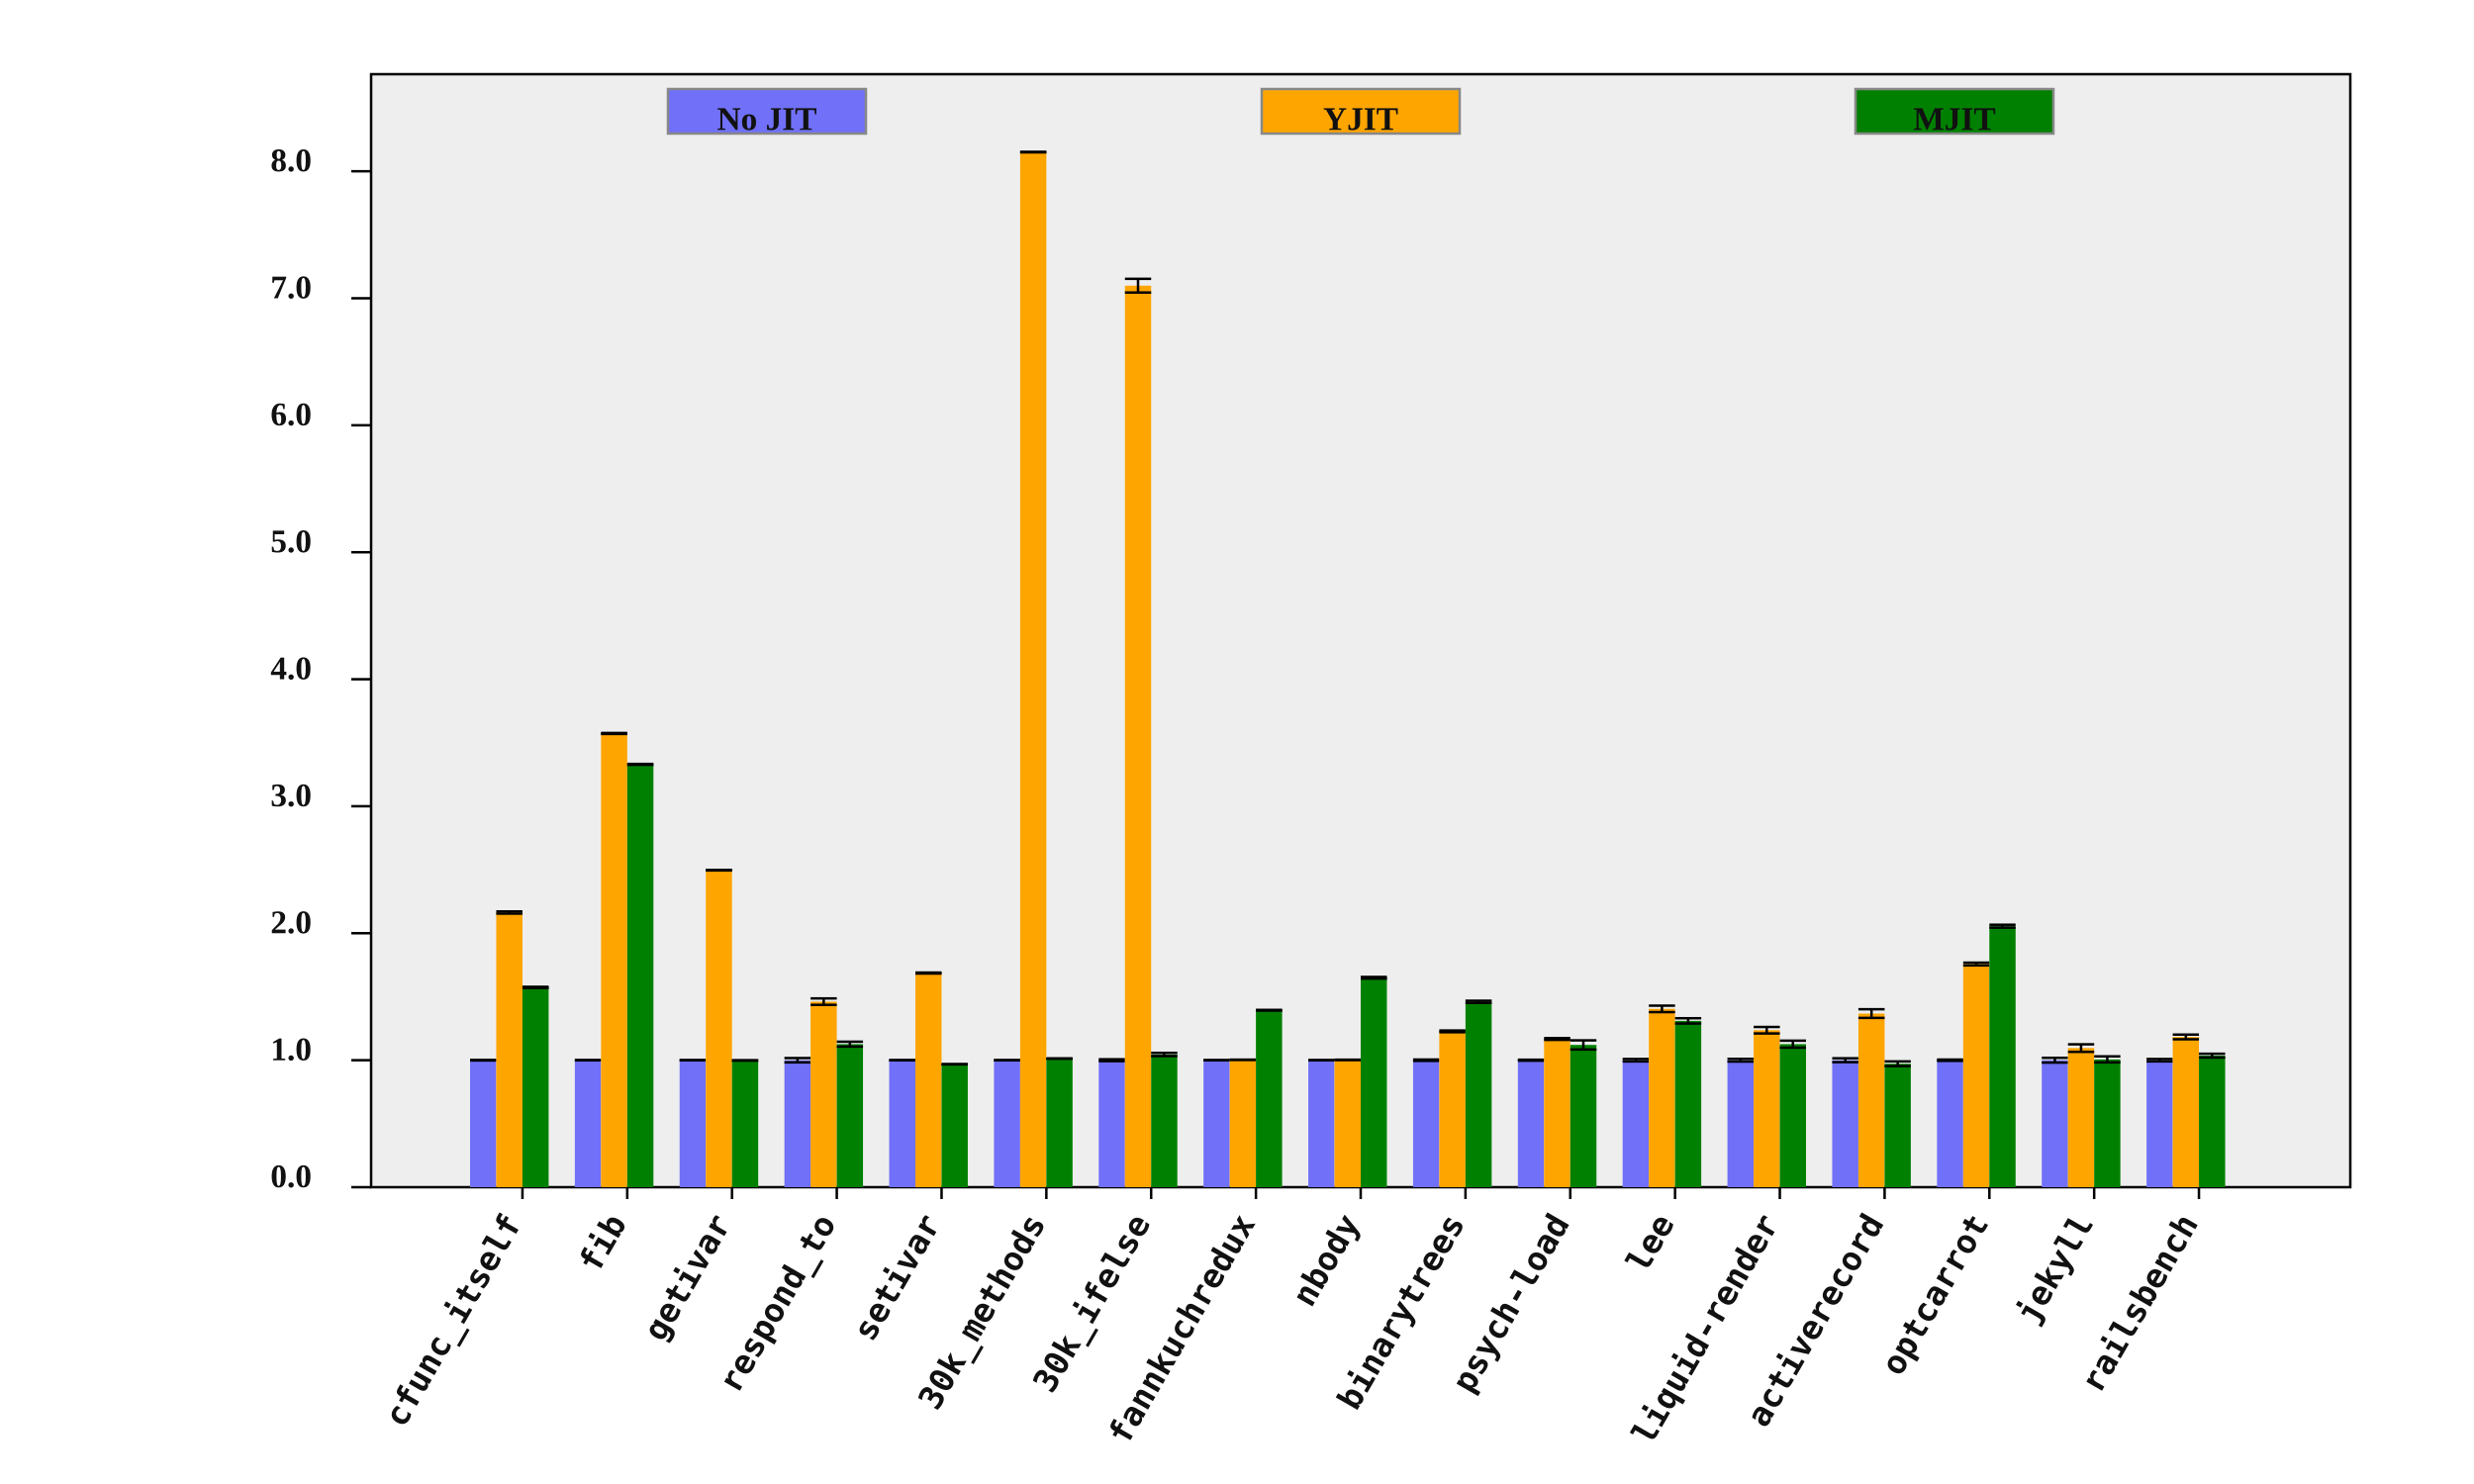
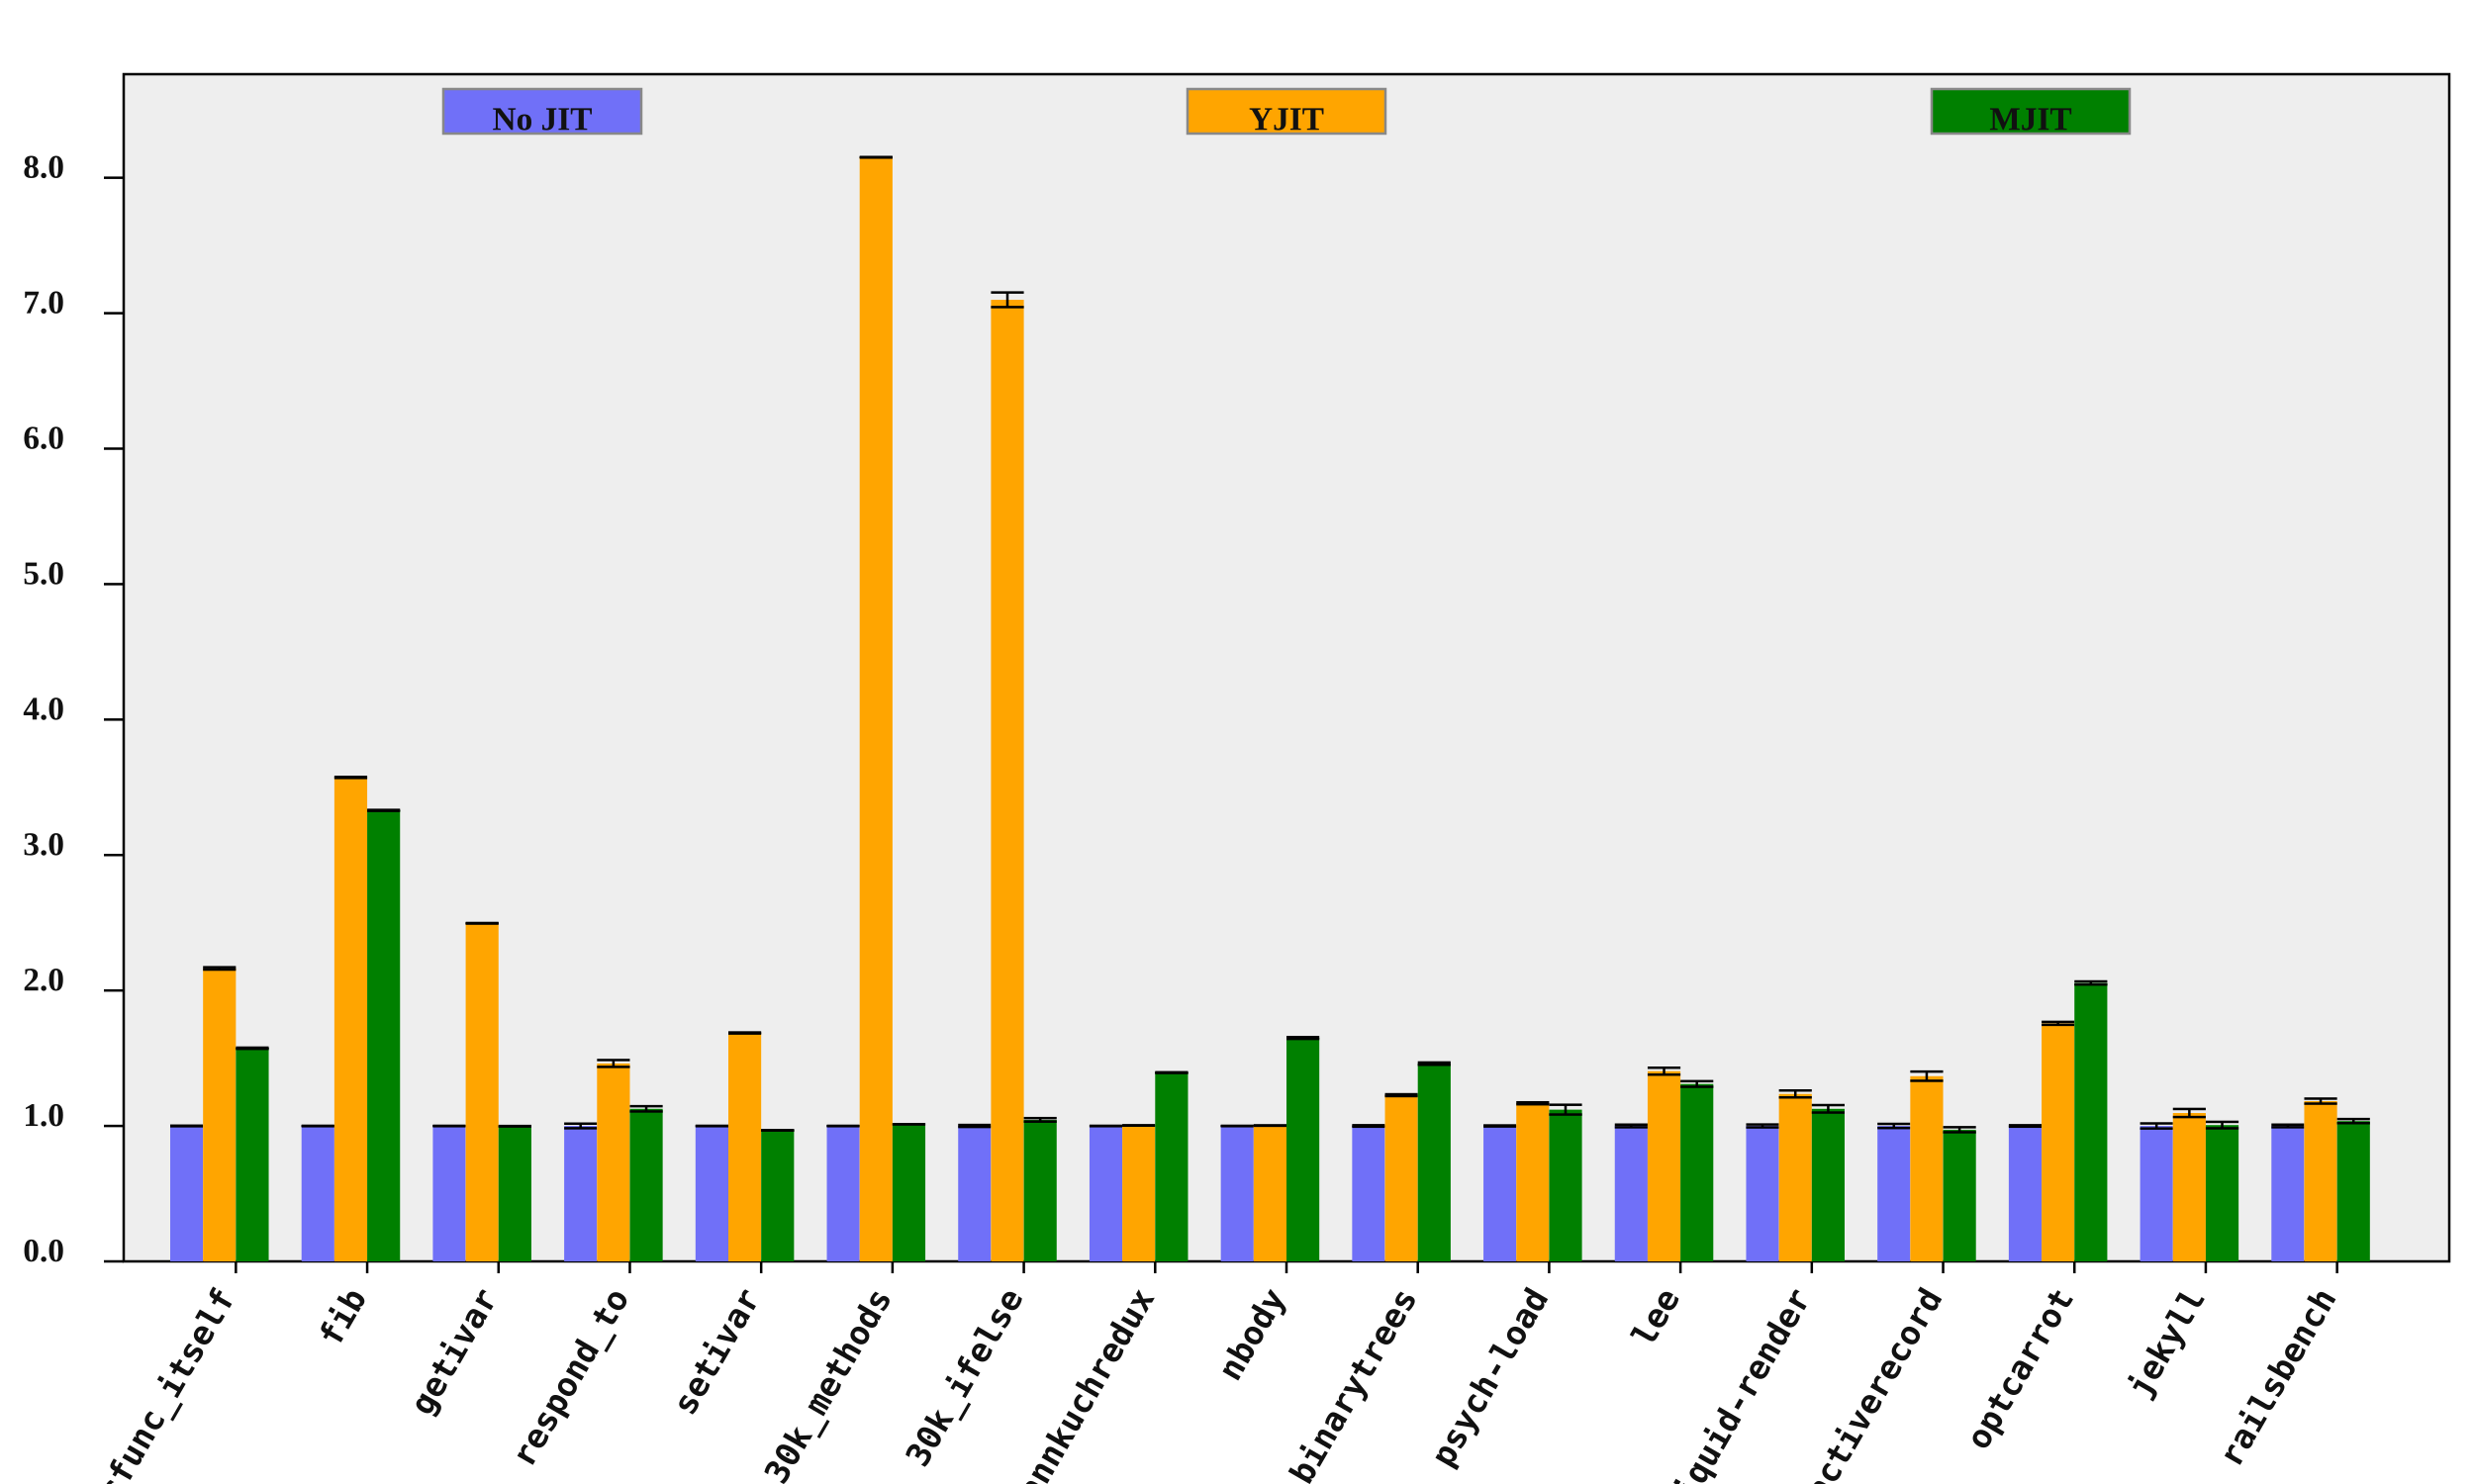
<svg xmlns="http://www.w3.org/2000/svg" viewBox="0 0 1000 600" width="100%" height="100%">
-   <rect x="150.0" y="30.0" width="800" height="450.0" stroke="#000" fill="#EEE" />
-   <line x1="142.0" y1="480.0" x2="150.0" y2="480.0" stroke="#000" />
-   <text x="126.0" y="480.0" text-anchor="end" font-weight="bold" font-size="small" fill="#111">
+   <rect x="50.0" y="30.0" width="940.0" height="480" stroke="#000" fill="#EEE" />
+   <line x1="42.0" y1="510" x2="50.0" y2="510" stroke="#000" />
+   <text x="26" y="510" text-anchor="end" font-weight="bold" font-size="small" fill="#111">
0.0
</text>
-   <line x1="142.0" y1="428.656" x2="150.0" y2="428.656" stroke="#000" />
-   <text x="126.0" y="428.656" text-anchor="end" font-weight="bold" font-size="small" fill="#111">
+   <line x1="42.0" y1="455.233" x2="50.0" y2="455.233" stroke="#000" />
+   <text x="26" y="455.233" text-anchor="end" font-weight="bold" font-size="small" fill="#111">
1.0
</text>
-   <line x1="142.0" y1="377.312" x2="150.0" y2="377.312" stroke="#000" />
-   <text x="126.0" y="377.312" text-anchor="end" font-weight="bold" font-size="small" fill="#111">
+   <line x1="42.0" y1="400.466" x2="50.0" y2="400.466" stroke="#000" />
+   <text x="26" y="400.466" text-anchor="end" font-weight="bold" font-size="small" fill="#111">
2.0
</text>
-   <line x1="142.0" y1="325.968" x2="150.0" y2="325.968" stroke="#000" />
-   <text x="126.0" y="325.968" text-anchor="end" font-weight="bold" font-size="small" fill="#111">
+   <line x1="42.0" y1="345.7" x2="50.0" y2="345.7" stroke="#000" />
+   <text x="26" y="345.7" text-anchor="end" font-weight="bold" font-size="small" fill="#111">
3.0
</text>
-   <line x1="142.0" y1="274.624" x2="150.0" y2="274.624" stroke="#000" />
-   <text x="126.0" y="274.624" text-anchor="end" font-weight="bold" font-size="small" fill="#111">
+   <line x1="42.0" y1="290.933" x2="50.0" y2="290.933" stroke="#000" />
+   <text x="26" y="290.933" text-anchor="end" font-weight="bold" font-size="small" fill="#111">
4.0
</text>
-   <line x1="142.0" y1="223.281" x2="150.0" y2="223.281" stroke="#000" />
-   <text x="126.0" y="223.281" text-anchor="end" font-weight="bold" font-size="small" fill="#111">
+   <line x1="42.0" y1="236.166" x2="50.0" y2="236.166" stroke="#000" />
+   <text x="26" y="236.166" text-anchor="end" font-weight="bold" font-size="small" fill="#111">
5.0
</text>
-   <line x1="142.0" y1="171.937" x2="150.0" y2="171.937" stroke="#000" />
-   <text x="126.0" y="171.937" text-anchor="end" font-weight="bold" font-size="small" fill="#111">
+   <line x1="42.0" y1="181.399" x2="50.0" y2="181.399" stroke="#000" />
+   <text x="26" y="181.399" text-anchor="end" font-weight="bold" font-size="small" fill="#111">
6.0
</text>
-   <line x1="142.0" y1="120.593" x2="150.0" y2="120.593" stroke="#000" />
-   <text x="126.0" y="120.593" text-anchor="end" font-weight="bold" font-size="small" fill="#111">
+   <line x1="42.0" y1="126.632" x2="50.0" y2="126.632" stroke="#000" />
+   <text x="26" y="126.632" text-anchor="end" font-weight="bold" font-size="small" fill="#111">
7.0
</text>
-   <line x1="142.0" y1="69.249" x2="150.0" y2="69.249" stroke="#000" />
-   <text x="126.0" y="69.249" text-anchor="end" font-weight="bold" font-size="small" fill="#111">
+   <line x1="42.0" y1="71.865" x2="50.0" y2="71.865" stroke="#000" />
+   <text x="26" y="71.865" text-anchor="end" font-weight="bold" font-size="small" fill="#111">
8.0
</text>
-   <rect x="270.0" y="36" width="80.0" height="18.0" fill="#7070f8" stroke="#888" />
-   <text x="310.0" y="52.5" font-size="small" text-anchor="middle" font-weight="bold" fill="#111">
+   <rect x="179.2" y="36" width="80.0" height="18.0" fill="#7070f8" stroke="#888" />
+   <text x="219.2" y="52.5" font-size="small" text-anchor="middle" font-weight="bold" fill="#111">
No JIT
</text>
-   <rect x="510.0" y="36" width="80.0" height="18.0" fill="orange" stroke="#888" />
-   <text x="550.0" y="52.5" font-size="small" text-anchor="middle" font-weight="bold" fill="#111">
+   <rect x="480" y="36" width="80.0" height="18.0" fill="orange" stroke="#888" />
+   <text x="520" y="52.5" font-size="small" text-anchor="middle" font-weight="bold" fill="#111">
YJIT
</text>
-   <rect x="750.0" y="36" width="80.0" height="18.0" fill="green" stroke="#888" />
-   <text x="790.0" y="52.5" font-size="small" text-anchor="middle" font-weight="bold" fill="#111">
+   <rect x="780.8" y="36" width="80.0" height="18.0" fill="green" stroke="#888" />
+   <text x="820.8" y="52.5" font-size="small" text-anchor="middle" font-weight="bold" fill="#111">
MJIT
</text>
-   <rect x="190.0" y="428.656" width="10.588" height="51.344" fill="#7070f8" />
-   <line x1="190.0" y1="428.549" x2="200.588" y2="428.549" stroke="#000" />
-   <line x1="190.0" y1="428.764" x2="200.588" y2="428.764" stroke="#000" />
-   <line x1="195.294" y1="428.549" x2="195.294" y2="428.764" stroke="#000" />
-   <rect x="200.588" y="368.945" width="10.588" height="111.055" fill="orange" />
-   <line x1="200.588" y1="368.503" x2="211.176" y2="368.503" stroke="#000" />
-   <line x1="200.588" y1="369.386" x2="211.176" y2="369.386" stroke="#000" />
-   <line x1="205.882" y1="368.503" x2="205.882" y2="369.386" stroke="#000" />
-   <rect x="211.176" y="399.206" width="10.588" height="80.794" fill="green" />
-   <line x1="211.176" y1="398.977" x2="221.765" y2="398.977" stroke="#000" />
-   <line x1="211.176" y1="399.435" x2="221.765" y2="399.435" stroke="#000" />
-   <line x1="216.471" y1="398.977" x2="216.471" y2="399.435" stroke="#000" />
-   <line x1="211.176" y1="480.0" x2="211.176" y2="484.8" stroke="#000" />
-   <text x="211.176" y="494.4" fill="#111" font-size="small" font-family="monospace" font-weight="bold" text-anchor="end" transform="rotate(-60, 211.1765, 494.4)">
+   <rect x="68.8" y="455.233" width="13.271" height="54.767" fill="#7070f8" />
+   <line x1="68.8" y1="455.118" x2="82.071" y2="455.118" stroke="#000" />
+   <line x1="68.8" y1="455.348" x2="82.071" y2="455.348" stroke="#000" />
+   <line x1="75.435" y1="455.118" x2="75.435" y2="455.348" stroke="#000" />
+   <rect x="82.071" y="391.541" width="13.271" height="118.459" fill="orange" />
+   <line x1="82.071" y1="391.07" x2="95.341" y2="391.07" stroke="#000" />
+   <line x1="82.071" y1="392.012" x2="95.341" y2="392.012" stroke="#000" />
+   <line x1="88.706" y1="391.07" x2="88.706" y2="392.012" stroke="#000" />
+   <rect x="95.341" y="423.82" width="13.271" height="86.18" fill="green" />
+   <line x1="95.341" y1="423.576" x2="108.612" y2="423.576" stroke="#000" />
+   <line x1="95.341" y1="424.064" x2="108.612" y2="424.064" stroke="#000" />
+   <line x1="101.976" y1="423.576" x2="101.976" y2="424.064" stroke="#000" />
+   <line x1="95.341" y1="510.0" x2="95.341" y2="514.8" stroke="#000" />
+   <text x="95.341" y="524.4" fill="#111" font-size="small" font-family="monospace" font-weight="bold" text-anchor="end" transform="rotate(-60, 95.34118, 524.4)">
cfunc_itself
</text>
-   <rect x="232.353" y="428.656" width="10.588" height="51.344" fill="#7070f8" />
-   <line x1="232.353" y1="428.603" x2="242.941" y2="428.603" stroke="#000" />
-   <line x1="232.353" y1="428.709" x2="242.941" y2="428.709" stroke="#000" />
-   <line x1="237.647" y1="428.603" x2="237.647" y2="428.709" stroke="#000" />
-   <rect x="242.941" y="296.556" width="10.588" height="183.444" fill="orange" />
-   <line x1="242.941" y1="296.353" x2="253.529" y2="296.353" stroke="#000" />
-   <line x1="242.941" y1="296.758" x2="253.529" y2="296.758" stroke="#000" />
-   <line x1="248.235" y1="296.353" x2="248.235" y2="296.758" stroke="#000" />
-   <rect x="253.529" y="309.048" width="10.588" height="170.952" fill="green" />
-   <line x1="253.529" y1="308.863" x2="264.118" y2="308.863" stroke="#000" />
-   <line x1="253.529" y1="309.233" x2="264.118" y2="309.233" stroke="#000" />
-   <line x1="258.824" y1="308.863" x2="258.824" y2="309.233" stroke="#000" />
-   <line x1="253.529" y1="480.0" x2="253.529" y2="484.8" stroke="#000" />
-   <text x="253.529" y="494.4" fill="#111" font-size="small" font-family="monospace" font-weight="bold" text-anchor="end" transform="rotate(-60, 253.5294, 494.4)">
+   <rect x="121.882" y="455.233" width="13.271" height="54.767" fill="#7070f8" />
+   <line x1="121.882" y1="455.177" x2="135.153" y2="455.177" stroke="#000" />
+   <line x1="121.882" y1="455.289" x2="135.153" y2="455.289" stroke="#000" />
+   <line x1="128.518" y1="455.177" x2="128.518" y2="455.289" stroke="#000" />
+   <rect x="135.153" y="314.326" width="13.271" height="195.674" fill="orange" />
+   <line x1="135.153" y1="314.11" x2="148.424" y2="314.11" stroke="#000" />
+   <line x1="135.153" y1="314.542" x2="148.424" y2="314.542" stroke="#000" />
+   <line x1="141.788" y1="314.11" x2="141.788" y2="314.542" stroke="#000" />
+   <rect x="148.424" y="327.651" width="13.271" height="182.349" fill="green" />
+   <line x1="148.424" y1="327.454" x2="161.694" y2="327.454" stroke="#000" />
+   <line x1="148.424" y1="327.848" x2="161.694" y2="327.848" stroke="#000" />
+   <line x1="155.059" y1="327.454" x2="155.059" y2="327.848" stroke="#000" />
+   <line x1="148.424" y1="510.0" x2="148.424" y2="514.8" stroke="#000" />
+   <text x="148.424" y="524.4" fill="#111" font-size="small" font-family="monospace" font-weight="bold" text-anchor="end" transform="rotate(-60, 148.4235, 524.4)">
fib
</text>
-   <rect x="274.706" y="428.656" width="10.588" height="51.344" fill="#7070f8" />
-   <line x1="274.706" y1="428.625" x2="285.294" y2="428.625" stroke="#000" />
-   <line x1="274.706" y1="428.687" x2="285.294" y2="428.687" stroke="#000" />
-   <line x1="280.0" y1="428.625" x2="280.0" y2="428.687" stroke="#000" />
-   <rect x="285.294" y="351.836" width="10.588" height="128.164" fill="orange" />
-   <line x1="285.294" y1="351.74" x2="295.882" y2="351.74" stroke="#000" />
-   <line x1="285.294" y1="351.932" x2="295.882" y2="351.932" stroke="#000" />
-   <line x1="290.588" y1="351.74" x2="290.588" y2="351.932" stroke="#000" />
-   <rect x="295.882" y="428.75" width="10.588" height="51.25" fill="green" />
-   <line x1="295.882" y1="428.674" x2="306.471" y2="428.674" stroke="#000" />
-   <line x1="295.882" y1="428.826" x2="306.471" y2="428.826" stroke="#000" />
-   <line x1="301.176" y1="428.674" x2="301.176" y2="428.826" stroke="#000" />
-   <line x1="295.882" y1="480.0" x2="295.882" y2="484.8" stroke="#000" />
-   <text x="295.882" y="494.4" fill="#111" font-size="small" font-family="monospace" font-weight="bold" text-anchor="end" transform="rotate(-60, 295.8824, 494.4)">
+   <rect x="174.965" y="455.233" width="13.271" height="54.767" fill="#7070f8" />
+   <line x1="174.965" y1="455.2" x2="188.235" y2="455.2" stroke="#000" />
+   <line x1="174.965" y1="455.267" x2="188.235" y2="455.267" stroke="#000" />
+   <line x1="181.6" y1="455.2" x2="181.6" y2="455.267" stroke="#000" />
+   <rect x="188.235" y="373.292" width="13.271" height="136.708" fill="orange" />
+   <line x1="188.235" y1="373.189" x2="201.506" y2="373.189" stroke="#000" />
+   <line x1="188.235" y1="373.394" x2="201.506" y2="373.394" stroke="#000" />
+   <line x1="194.871" y1="373.189" x2="194.871" y2="373.394" stroke="#000" />
+   <rect x="201.506" y="455.333" width="13.271" height="54.667" fill="green" />
+   <line x1="201.506" y1="455.253" x2="214.776" y2="455.253" stroke="#000" />
+   <line x1="201.506" y1="455.414" x2="214.776" y2="455.414" stroke="#000" />
+   <line x1="208.141" y1="455.253" x2="208.141" y2="455.414" stroke="#000" />
+   <line x1="201.506" y1="510.0" x2="201.506" y2="514.8" stroke="#000" />
+   <text x="201.506" y="524.4" fill="#111" font-size="small" font-family="monospace" font-weight="bold" text-anchor="end" transform="rotate(-60, 201.5059, 524.4)">
getivar
</text>
-   <rect x="317.059" y="428.656" width="10.588" height="51.344" fill="#7070f8" />
-   <line x1="317.059" y1="427.784" x2="327.647" y2="427.784" stroke="#000" />
-   <line x1="317.059" y1="429.528" x2="327.647" y2="429.528" stroke="#000" />
-   <line x1="322.353" y1="427.784" x2="322.353" y2="429.528" stroke="#000" />
-   <rect x="327.647" y="404.977" width="10.588" height="75.023" fill="orange" />
-   <line x1="327.647" y1="403.671" x2="338.235" y2="403.671" stroke="#000" />
-   <line x1="327.647" y1="406.283" x2="338.235" y2="406.283" stroke="#000" />
-   <line x1="332.941" y1="403.671" x2="332.941" y2="406.283" stroke="#000" />
-   <rect x="338.235" y="422.167" width="10.588" height="57.833" fill="green" />
-   <line x1="338.235" y1="421.175" x2="348.824" y2="421.175" stroke="#000" />
-   <line x1="338.235" y1="423.159" x2="348.824" y2="423.159" stroke="#000" />
-   <line x1="343.529" y1="421.175" x2="343.529" y2="423.159" stroke="#000" />
-   <line x1="338.235" y1="480.0" x2="338.235" y2="484.8" stroke="#000" />
-   <text x="338.235" y="494.4" fill="#111" font-size="small" font-family="monospace" font-weight="bold" text-anchor="end" transform="rotate(-60, 338.2353, 494.4)">
+   <rect x="228.047" y="455.233" width="13.271" height="54.767" fill="#7070f8" />
+   <line x1="228.047" y1="454.303" x2="241.318" y2="454.303" stroke="#000" />
+   <line x1="228.047" y1="456.164" x2="241.318" y2="456.164" stroke="#000" />
+   <line x1="234.682" y1="454.303" x2="234.682" y2="456.164" stroke="#000" />
+   <rect x="241.318" y="429.976" width="13.271" height="80.024" fill="orange" />
+   <line x1="241.318" y1="428.583" x2="254.588" y2="428.583" stroke="#000" />
+   <line x1="241.318" y1="431.369" x2="254.588" y2="431.369" stroke="#000" />
+   <line x1="247.953" y1="428.583" x2="247.953" y2="431.369" stroke="#000" />
+   <rect x="254.588" y="448.311" width="13.271" height="61.689" fill="green" />
+   <line x1="254.588" y1="447.253" x2="267.859" y2="447.253" stroke="#000" />
+   <line x1="254.588" y1="449.37" x2="267.859" y2="449.37" stroke="#000" />
+   <line x1="261.224" y1="447.253" x2="261.224" y2="449.37" stroke="#000" />
+   <line x1="254.588" y1="510.0" x2="254.588" y2="514.8" stroke="#000" />
+   <text x="254.588" y="524.4" fill="#111" font-size="small" font-family="monospace" font-weight="bold" text-anchor="end" transform="rotate(-60, 254.5882, 524.4)">
respond_to
</text>
-   <rect x="359.412" y="428.656" width="10.588" height="51.344" fill="#7070f8" />
-   <line x1="359.412" y1="428.623" x2="370" y2="428.623" stroke="#000" />
-   <line x1="359.412" y1="428.689" x2="370" y2="428.689" stroke="#000" />
-   <line x1="364.706" y1="428.623" x2="364.706" y2="428.689" stroke="#000" />
-   <rect x="370" y="393.414" width="10.588" height="86.586" fill="orange" />
-   <line x1="370" y1="393.211" x2="380.588" y2="393.211" stroke="#000" />
-   <line x1="370" y1="393.616" x2="380.588" y2="393.616" stroke="#000" />
-   <line x1="375.294" y1="393.211" x2="375.294" y2="393.616" stroke="#000" />
-   <rect x="380.588" y="430.295" width="10.588" height="49.705" fill="green" />
-   <line x1="380.588" y1="430.239" x2="391.176" y2="430.239" stroke="#000" />
-   <line x1="380.588" y1="430.35" x2="391.176" y2="430.35" stroke="#000" />
-   <line x1="385.882" y1="430.239" x2="385.882" y2="430.35" stroke="#000" />
-   <line x1="380.588" y1="480.0" x2="380.588" y2="484.8" stroke="#000" />
-   <text x="380.588" y="494.4" fill="#111" font-size="small" font-family="monospace" font-weight="bold" text-anchor="end" transform="rotate(-60, 380.5882, 494.4)">
+   <rect x="281.129" y="455.233" width="13.271" height="54.767" fill="#7070f8" />
+   <line x1="281.129" y1="455.198" x2="294.4" y2="455.198" stroke="#000" />
+   <line x1="281.129" y1="455.268" x2="294.4" y2="455.268" stroke="#000" />
+   <line x1="287.765" y1="455.198" x2="287.765" y2="455.268" stroke="#000" />
+   <rect x="294.4" y="417.641" width="13.271" height="92.359" fill="orange" />
+   <line x1="294.4" y1="417.426" x2="307.671" y2="417.426" stroke="#000" />
+   <line x1="294.4" y1="417.857" x2="307.671" y2="417.857" stroke="#000" />
+   <line x1="301.035" y1="417.426" x2="301.035" y2="417.857" stroke="#000" />
+   <rect x="307.671" y="456.981" width="13.271" height="53.019" fill="green" />
+   <line x1="307.671" y1="456.922" x2="320.941" y2="456.922" stroke="#000" />
+   <line x1="307.671" y1="457.04" x2="320.941" y2="457.04" stroke="#000" />
+   <line x1="314.306" y1="456.922" x2="314.306" y2="457.04" stroke="#000" />
+   <line x1="307.671" y1="510.0" x2="307.671" y2="514.8" stroke="#000" />
+   <text x="307.671" y="524.4" fill="#111" font-size="small" font-family="monospace" font-weight="bold" text-anchor="end" transform="rotate(-60, 307.6706, 524.4)">
setivar
</text>
-   <rect x="401.765" y="428.656" width="10.588" height="51.344" fill="#7070f8" />
-   <line x1="401.765" y1="428.65" x2="412.353" y2="428.65" stroke="#000" />
-   <line x1="401.765" y1="428.662" x2="412.353" y2="428.662" stroke="#000" />
-   <line x1="407.059" y1="428.65" x2="407.059" y2="428.662" stroke="#000" />
-   <rect x="412.353" y="61.5" width="10.588" height="418.5" fill="orange" />
-   <line x1="412.353" y1="61.397" x2="422.941" y2="61.397" stroke="#000" />
-   <line x1="412.353" y1="61.603" x2="422.941" y2="61.603" stroke="#000" />
-   <line x1="417.647" y1="61.397" x2="417.647" y2="61.603" stroke="#000" />
-   <rect x="422.941" y="427.987" width="10.588" height="52.013" fill="green" />
-   <line x1="422.941" y1="427.971" x2="433.529" y2="427.971" stroke="#000" />
-   <line x1="422.941" y1="428.003" x2="433.529" y2="428.003" stroke="#000" />
-   <line x1="428.235" y1="427.971" x2="428.235" y2="428.003" stroke="#000" />
-   <line x1="422.941" y1="480.0" x2="422.941" y2="484.8" stroke="#000" />
-   <text x="422.941" y="494.4" fill="#111" font-size="small" font-family="monospace" font-weight="bold" text-anchor="end" transform="rotate(-60, 422.9412, 494.4)">
+   <rect x="334.212" y="455.233" width="13.271" height="54.767" fill="#7070f8" />
+   <line x1="334.212" y1="455.227" x2="347.482" y2="455.227" stroke="#000" />
+   <line x1="334.212" y1="455.24" x2="347.482" y2="455.24" stroke="#000" />
+   <line x1="340.847" y1="455.227" x2="340.847" y2="455.24" stroke="#000" />
+   <rect x="347.482" y="63.6" width="13.271" height="446.4" fill="orange" />
+   <line x1="347.482" y1="63.49" x2="360.753" y2="63.49" stroke="#000" />
+   <line x1="347.482" y1="63.71" x2="360.753" y2="63.71" stroke="#000" />
+   <line x1="354.118" y1="63.49" x2="354.118" y2="63.71" stroke="#000" />
+   <rect x="360.753" y="454.52" width="13.271" height="55.48" fill="green" />
+   <line x1="360.753" y1="454.503" x2="374.024" y2="454.503" stroke="#000" />
+   <line x1="360.753" y1="454.536" x2="374.024" y2="454.536" stroke="#000" />
+   <line x1="367.388" y1="454.503" x2="367.388" y2="454.536" stroke="#000" />
+   <line x1="360.753" y1="510.0" x2="360.753" y2="514.8" stroke="#000" />
+   <text x="360.753" y="524.4" fill="#111" font-size="small" font-family="monospace" font-weight="bold" text-anchor="end" transform="rotate(-60, 360.7529, 524.4)">
30k_methods
</text>
-   <rect x="444.118" y="428.656" width="10.588" height="51.344" fill="#7070f8" />
-   <line x1="444.118" y1="428.276" x2="454.706" y2="428.276" stroke="#000" />
-   <line x1="444.118" y1="429.036" x2="454.706" y2="429.036" stroke="#000" />
-   <line x1="449.412" y1="428.276" x2="449.412" y2="429.036" stroke="#000" />
-   <rect x="454.706" y="115.505" width="10.588" height="364.495" fill="orange" />
-   <line x1="454.706" y1="112.733" x2="465.294" y2="112.733" stroke="#000" />
-   <line x1="454.706" y1="118.277" x2="465.294" y2="118.277" stroke="#000" />
-   <line x1="460" y1="112.733" x2="460" y2="118.277" stroke="#000" />
-   <rect x="465.294" y="426.35" width="10.588" height="53.65" fill="green" />
-   <line x1="465.294" y1="425.69" x2="475.882" y2="425.69" stroke="#000" />
-   <line x1="465.294" y1="427.01" x2="475.882" y2="427.01" stroke="#000" />
-   <line x1="470.588" y1="425.69" x2="470.588" y2="427.01" stroke="#000" />
-   <line x1="465.294" y1="480.0" x2="465.294" y2="484.8" stroke="#000" />
-   <text x="465.294" y="494.4" fill="#111" font-size="small" font-family="monospace" font-weight="bold" text-anchor="end" transform="rotate(-60, 465.2941, 494.4)">
+   <rect x="387.294" y="455.233" width="13.271" height="54.767" fill="#7070f8" />
+   <line x1="387.294" y1="454.828" x2="400.565" y2="454.828" stroke="#000" />
+   <line x1="387.294" y1="455.638" x2="400.565" y2="455.638" stroke="#000" />
+   <line x1="393.929" y1="454.828" x2="393.929" y2="455.638" stroke="#000" />
+   <rect x="400.565" y="121.206" width="13.271" height="388.794" fill="orange" />
+   <line x1="400.565" y1="118.249" x2="413.835" y2="118.249" stroke="#000" />
+   <line x1="400.565" y1="124.162" x2="413.835" y2="124.162" stroke="#000" />
+   <line x1="407.2" y1="118.249" x2="407.2" y2="124.162" stroke="#000" />
+   <rect x="413.835" y="452.773" width="13.271" height="57.227" fill="green" />
+   <line x1="413.835" y1="452.07" x2="427.106" y2="452.07" stroke="#000" />
+   <line x1="413.835" y1="453.477" x2="427.106" y2="453.477" stroke="#000" />
+   <line x1="420.471" y1="452.07" x2="420.471" y2="453.477" stroke="#000" />
+   <line x1="413.835" y1="510.0" x2="413.835" y2="514.8" stroke="#000" />
+   <text x="413.835" y="524.4" fill="#111" font-size="small" font-family="monospace" font-weight="bold" text-anchor="end" transform="rotate(-60, 413.8353, 524.4)">
30k_ifelse
</text>
-   <rect x="486.471" y="428.656" width="10.588" height="51.344" fill="#7070f8" />
-   <line x1="486.471" y1="428.617" x2="497.059" y2="428.617" stroke="#000" />
-   <line x1="486.471" y1="428.696" x2="497.059" y2="428.696" stroke="#000" />
-   <line x1="491.765" y1="428.617" x2="491.765" y2="428.696" stroke="#000" />
-   <rect x="497.059" y="428.471" width="10.588" height="51.529" fill="orange" />
-   <line x1="497.059" y1="428.426" x2="507.647" y2="428.426" stroke="#000" />
-   <line x1="497.059" y1="428.515" x2="507.647" y2="428.515" stroke="#000" />
-   <line x1="502.353" y1="428.426" x2="502.353" y2="428.515" stroke="#000" />
-   <rect x="507.647" y="408.447" width="10.588" height="71.553" fill="green" />
-   <line x1="507.647" y1="408.31" x2="518.235" y2="408.31" stroke="#000" />
-   <line x1="507.647" y1="408.585" x2="518.235" y2="408.585" stroke="#000" />
-   <line x1="512.941" y1="408.31" x2="512.941" y2="408.585" stroke="#000" />
-   <line x1="507.647" y1="480.0" x2="507.647" y2="484.8" stroke="#000" />
-   <text x="507.647" y="494.4" fill="#111" font-size="small" font-family="monospace" font-weight="bold" text-anchor="end" transform="rotate(-60, 507.6471, 494.4)">
+   <rect x="440.376" y="455.233" width="13.271" height="54.767" fill="#7070f8" />
+   <line x1="440.376" y1="455.191" x2="453.647" y2="455.191" stroke="#000" />
+   <line x1="440.376" y1="455.275" x2="453.647" y2="455.275" stroke="#000" />
+   <line x1="447.012" y1="455.191" x2="447.012" y2="455.275" stroke="#000" />
+   <rect x="453.647" y="455.036" width="13.271" height="54.964" fill="orange" />
+   <line x1="453.647" y1="454.988" x2="466.918" y2="454.988" stroke="#000" />
+   <line x1="453.647" y1="455.083" x2="466.918" y2="455.083" stroke="#000" />
+   <line x1="460.282" y1="454.988" x2="460.282" y2="455.083" stroke="#000" />
+   <rect x="466.918" y="433.677" width="13.271" height="76.323" fill="green" />
+   <line x1="466.918" y1="433.531" x2="480.188" y2="433.531" stroke="#000" />
+   <line x1="466.918" y1="433.824" x2="480.188" y2="433.824" stroke="#000" />
+   <line x1="473.553" y1="433.531" x2="473.553" y2="433.824" stroke="#000" />
+   <line x1="466.918" y1="510.0" x2="466.918" y2="514.8" stroke="#000" />
+   <text x="466.918" y="524.4" fill="#111" font-size="small" font-family="monospace" font-weight="bold" text-anchor="end" transform="rotate(-60, 466.9176, 524.4)">
fannkuchredux
</text>
-   <rect x="528.824" y="428.656" width="10.588" height="51.344" fill="#7070f8" />
-   <line x1="528.824" y1="428.647" x2="539.412" y2="428.647" stroke="#000" />
-   <line x1="528.824" y1="428.665" x2="539.412" y2="428.665" stroke="#000" />
-   <line x1="534.118" y1="428.647" x2="534.118" y2="428.665" stroke="#000" />
-   <rect x="539.412" y="428.518" width="10.588" height="51.482" fill="orange" />
-   <line x1="539.412" y1="428.449" x2="550.0" y2="428.449" stroke="#000" />
-   <line x1="539.412" y1="428.588" x2="550.0" y2="428.588" stroke="#000" />
-   <line x1="544.706" y1="428.449" x2="544.706" y2="428.588" stroke="#000" />
-   <rect x="550" y="395.324" width="10.588" height="84.676" fill="green" />
-   <line x1="550" y1="394.988" x2="560.588" y2="394.988" stroke="#000" />
-   <line x1="550" y1="395.659" x2="560.588" y2="395.659" stroke="#000" />
-   <line x1="555.294" y1="394.988" x2="555.294" y2="395.659" stroke="#000" />
-   <line x1="550" y1="480.0" x2="550" y2="484.8" stroke="#000" />
-   <text x="550" y="494.4" fill="#111" font-size="small" font-family="monospace" font-weight="bold" text-anchor="end" transform="rotate(-60, 550, 494.4)">
+   <rect x="493.459" y="455.233" width="13.271" height="54.767" fill="#7070f8" />
+   <line x1="493.459" y1="455.224" x2="506.729" y2="455.224" stroke="#000" />
+   <line x1="493.459" y1="455.242" x2="506.729" y2="455.242" stroke="#000" />
+   <line x1="500.094" y1="455.224" x2="500.094" y2="455.242" stroke="#000" />
+   <rect x="506.729" y="455.086" width="13.271" height="54.914" fill="orange" />
+   <line x1="506.729" y1="455.012" x2="520.0" y2="455.012" stroke="#000" />
+   <line x1="506.729" y1="455.16" x2="520.0" y2="455.16" stroke="#000" />
+   <line x1="513.365" y1="455.012" x2="513.365" y2="455.16" stroke="#000" />
+   <rect x="520" y="419.678" width="13.271" height="90.322" fill="green" />
+   <line x1="520" y1="419.321" x2="533.271" y2="419.321" stroke="#000" />
+   <line x1="520" y1="420.036" x2="533.271" y2="420.036" stroke="#000" />
+   <line x1="526.635" y1="419.321" x2="526.635" y2="420.036" stroke="#000" />
+   <line x1="520" y1="510.0" x2="520" y2="514.8" stroke="#000" />
+   <text x="520" y="524.4" fill="#111" font-size="small" font-family="monospace" font-weight="bold" text-anchor="end" transform="rotate(-60, 520, 524.4)">
nbody
</text>
-   <rect x="571.176" y="428.656" width="10.588" height="51.344" fill="#7070f8" />
-   <line x1="571.176" y1="428.379" x2="581.765" y2="428.379" stroke="#000" />
-   <line x1="571.176" y1="428.933" x2="581.765" y2="428.933" stroke="#000" />
-   <line x1="576.471" y1="428.379" x2="576.471" y2="428.933" stroke="#000" />
-   <rect x="581.765" y="416.999" width="10.588" height="63.001" fill="orange" />
-   <line x1="581.765" y1="416.648" x2="592.353" y2="416.648" stroke="#000" />
-   <line x1="581.765" y1="417.35" x2="592.353" y2="417.35" stroke="#000" />
-   <line x1="587.059" y1="416.648" x2="587.059" y2="417.35" stroke="#000" />
-   <rect x="592.353" y="405.042" width="10.588" height="74.958" fill="green" />
-   <line x1="592.353" y1="404.606" x2="602.941" y2="404.606" stroke="#000" />
-   <line x1="592.353" y1="405.479" x2="602.941" y2="405.479" stroke="#000" />
-   <line x1="597.647" y1="404.606" x2="597.647" y2="405.479" stroke="#000" />
-   <line x1="592.353" y1="480.0" x2="592.353" y2="484.8" stroke="#000" />
-   <text x="592.353" y="494.4" fill="#111" font-size="small" font-family="monospace" font-weight="bold" text-anchor="end" transform="rotate(-60, 592.3529, 494.4)">
+   <rect x="546.541" y="455.233" width="13.271" height="54.767" fill="#7070f8" />
+   <line x1="546.541" y1="454.938" x2="559.812" y2="454.938" stroke="#000" />
+   <line x1="546.541" y1="455.529" x2="559.812" y2="455.529" stroke="#000" />
+   <line x1="553.176" y1="454.938" x2="553.176" y2="455.529" stroke="#000" />
+   <rect x="559.812" y="442.799" width="13.271" height="67.201" fill="orange" />
+   <line x1="559.812" y1="442.424" x2="573.082" y2="442.424" stroke="#000" />
+   <line x1="559.812" y1="443.174" x2="573.082" y2="443.174" stroke="#000" />
+   <line x1="566.447" y1="442.424" x2="566.447" y2="443.174" stroke="#000" />
+   <rect x="573.082" y="430.045" width="13.271" height="79.955" fill="green" />
+   <line x1="573.082" y1="429.58" x2="586.353" y2="429.58" stroke="#000" />
+   <line x1="573.082" y1="430.511" x2="586.353" y2="430.511" stroke="#000" />
+   <line x1="579.718" y1="429.58" x2="579.718" y2="430.511" stroke="#000" />
+   <line x1="573.082" y1="510.0" x2="573.082" y2="514.8" stroke="#000" />
+   <text x="573.082" y="524.4" fill="#111" font-size="small" font-family="monospace" font-weight="bold" text-anchor="end" transform="rotate(-60, 573.0824, 524.4)">
binarytrees
</text>
-   <rect x="613.529" y="428.656" width="10.588" height="51.344" fill="#7070f8" />
-   <line x1="613.529" y1="428.458" x2="624.118" y2="428.458" stroke="#000" />
-   <line x1="613.529" y1="428.854" x2="624.118" y2="428.854" stroke="#000" />
-   <line x1="618.824" y1="428.458" x2="618.824" y2="428.854" stroke="#000" />
-   <rect x="624.118" y="420.077" width="10.588" height="59.923" fill="orange" />
-   <line x1="624.118" y1="419.708" x2="634.706" y2="419.708" stroke="#000" />
-   <line x1="624.118" y1="420.446" x2="634.706" y2="420.446" stroke="#000" />
-   <line x1="629.412" y1="419.708" x2="629.412" y2="420.446" stroke="#000" />
-   <rect x="634.706" y="422.482" width="10.588" height="57.518" fill="green" />
-   <line x1="634.706" y1="420.632" x2="645.294" y2="420.632" stroke="#000" />
-   <line x1="634.706" y1="424.332" x2="645.294" y2="424.332" stroke="#000" />
-   <line x1="640" y1="420.632" x2="640" y2="424.332" stroke="#000" />
-   <line x1="634.706" y1="480.0" x2="634.706" y2="484.8" stroke="#000" />
-   <text x="634.706" y="494.4" fill="#111" font-size="small" font-family="monospace" font-weight="bold" text-anchor="end" transform="rotate(-60, 634.7059, 494.4)">
+   <rect x="599.624" y="455.233" width="13.271" height="54.767" fill="#7070f8" />
+   <line x1="599.624" y1="455.022" x2="612.894" y2="455.022" stroke="#000" />
+   <line x1="599.624" y1="455.444" x2="612.894" y2="455.444" stroke="#000" />
+   <line x1="606.259" y1="455.022" x2="606.259" y2="455.444" stroke="#000" />
+   <rect x="612.894" y="446.083" width="13.271" height="63.917" fill="orange" />
+   <line x1="612.894" y1="445.689" x2="626.165" y2="445.689" stroke="#000" />
+   <line x1="612.894" y1="446.476" x2="626.165" y2="446.476" stroke="#000" />
+   <line x1="619.529" y1="445.689" x2="619.529" y2="446.476" stroke="#000" />
+   <rect x="626.165" y="448.647" width="13.271" height="61.353" fill="green" />
+   <line x1="626.165" y1="446.674" x2="639.435" y2="446.674" stroke="#000" />
+   <line x1="626.165" y1="450.62" x2="639.435" y2="450.62" stroke="#000" />
+   <line x1="632.8" y1="446.674" x2="632.8" y2="450.62" stroke="#000" />
+   <line x1="626.165" y1="510.0" x2="626.165" y2="514.8" stroke="#000" />
+   <text x="626.165" y="524.4" fill="#111" font-size="small" font-family="monospace" font-weight="bold" text-anchor="end" transform="rotate(-60, 626.1647, 524.4)">
psych-load
</text>
-   <rect x="655.882" y="428.656" width="10.588" height="51.344" fill="#7070f8" />
-   <line x1="655.882" y1="428.156" x2="666.471" y2="428.156" stroke="#000" />
-   <line x1="655.882" y1="429.156" x2="666.471" y2="429.156" stroke="#000" />
-   <line x1="661.176" y1="428.156" x2="661.176" y2="429.156" stroke="#000" />
-   <rect x="666.471" y="407.903" width="10.588" height="72.097" fill="orange" />
-   <line x1="666.471" y1="406.595" x2="677.059" y2="406.595" stroke="#000" />
-   <line x1="666.471" y1="409.21" x2="677.059" y2="409.21" stroke="#000" />
-   <line x1="671.765" y1="406.595" x2="671.765" y2="409.21" stroke="#000" />
-   <rect x="677.059" y="412.754" width="10.588" height="67.246" fill="green" />
-   <line x1="677.059" y1="411.686" x2="687.647" y2="411.686" stroke="#000" />
-   <line x1="677.059" y1="413.822" x2="687.647" y2="413.822" stroke="#000" />
-   <line x1="682.353" y1="411.686" x2="682.353" y2="413.822" stroke="#000" />
-   <line x1="677.059" y1="480.0" x2="677.059" y2="484.8" stroke="#000" />
-   <text x="677.059" y="494.4" fill="#111" font-size="small" font-family="monospace" font-weight="bold" text-anchor="end" transform="rotate(-60, 677.0588, 494.4)">
+   <rect x="652.706" y="455.233" width="13.271" height="54.767" fill="#7070f8" />
+   <line x1="652.706" y1="454.7" x2="665.976" y2="454.7" stroke="#000" />
+   <line x1="652.706" y1="455.767" x2="665.976" y2="455.767" stroke="#000" />
+   <line x1="659.341" y1="454.7" x2="659.341" y2="455.767" stroke="#000" />
+   <rect x="665.976" y="433.096" width="13.271" height="76.904" fill="orange" />
+   <line x1="665.976" y1="431.701" x2="679.247" y2="431.701" stroke="#000" />
+   <line x1="665.976" y1="434.491" x2="679.247" y2="434.491" stroke="#000" />
+   <line x1="672.612" y1="431.701" x2="672.612" y2="434.491" stroke="#000" />
+   <rect x="679.247" y="438.271" width="13.271" height="71.729" fill="green" />
+   <line x1="679.247" y1="437.132" x2="692.518" y2="437.132" stroke="#000" />
+   <line x1="679.247" y1="439.41" x2="692.518" y2="439.41" stroke="#000" />
+   <line x1="685.882" y1="437.132" x2="685.882" y2="439.41" stroke="#000" />
+   <line x1="679.247" y1="510.0" x2="679.247" y2="514.8" stroke="#000" />
+   <text x="679.247" y="524.4" fill="#111" font-size="small" font-family="monospace" font-weight="bold" text-anchor="end" transform="rotate(-60, 679.2471, 524.4)">
lee
</text>
-   <rect x="698.235" y="428.656" width="10.588" height="51.344" fill="#7070f8" />
-   <line x1="698.235" y1="428.104" x2="708.824" y2="428.104" stroke="#000" />
-   <line x1="698.235" y1="429.208" x2="708.824" y2="429.208" stroke="#000" />
-   <line x1="703.529" y1="428.104" x2="703.529" y2="429.208" stroke="#000" />
-   <rect x="708.824" y="416.528" width="10.588" height="63.472" fill="orange" />
-   <line x1="708.824" y1="415.214" x2="719.412" y2="415.214" stroke="#000" />
-   <line x1="708.824" y1="417.843" x2="719.412" y2="417.843" stroke="#000" />
-   <line x1="714.118" y1="415.214" x2="714.118" y2="417.843" stroke="#000" />
-   <rect x="719.412" y="422.168" width="10.588" height="57.832" fill="green" />
-   <line x1="719.412" y1="420.756" x2="730.0" y2="420.756" stroke="#000" />
-   <line x1="719.412" y1="423.58" x2="730.0" y2="423.58" stroke="#000" />
-   <line x1="724.706" y1="420.756" x2="724.706" y2="423.58" stroke="#000" />
-   <line x1="719.412" y1="480.0" x2="719.412" y2="484.8" stroke="#000" />
-   <text x="719.412" y="494.4" fill="#111" font-size="small" font-family="monospace" font-weight="bold" text-anchor="end" transform="rotate(-60, 719.4118, 494.4)">
+   <rect x="705.788" y="455.233" width="13.271" height="54.767" fill="#7070f8" />
+   <line x1="705.788" y1="454.644" x2="719.059" y2="454.644" stroke="#000" />
+   <line x1="705.788" y1="455.822" x2="719.059" y2="455.822" stroke="#000" />
+   <line x1="712.424" y1="454.644" x2="712.424" y2="455.822" stroke="#000" />
+   <rect x="719.059" y="442.297" width="13.271" height="67.703" fill="orange" />
+   <line x1="719.059" y1="440.895" x2="732.329" y2="440.895" stroke="#000" />
+   <line x1="719.059" y1="443.699" x2="732.329" y2="443.699" stroke="#000" />
+   <line x1="725.694" y1="440.895" x2="725.694" y2="443.699" stroke="#000" />
+   <rect x="732.329" y="448.312" width="13.271" height="61.688" fill="green" />
+   <line x1="732.329" y1="446.806" x2="745.6" y2="446.806" stroke="#000" />
+   <line x1="732.329" y1="449.818" x2="745.6" y2="449.818" stroke="#000" />
+   <line x1="738.965" y1="446.806" x2="738.965" y2="449.818" stroke="#000" />
+   <line x1="732.329" y1="510.0" x2="732.329" y2="514.8" stroke="#000" />
+   <text x="732.329" y="524.4" fill="#111" font-size="small" font-family="monospace" font-weight="bold" text-anchor="end" transform="rotate(-60, 732.3294, 524.4)">
liquid-render
</text>
-   <rect x="740.588" y="428.656" width="10.588" height="51.344" fill="#7070f8" />
-   <line x1="740.588" y1="427.875" x2="751.176" y2="427.875" stroke="#000" />
-   <line x1="740.588" y1="429.437" x2="751.176" y2="429.437" stroke="#000" />
-   <line x1="745.882" y1="427.875" x2="745.882" y2="429.437" stroke="#000" />
-   <rect x="751.176" y="409.798" width="10.588" height="70.202" fill="orange" />
-   <line x1="751.176" y1="408.047" x2="761.765" y2="408.047" stroke="#000" />
-   <line x1="751.176" y1="411.548" x2="761.765" y2="411.548" stroke="#000" />
-   <line x1="756.471" y1="408.047" x2="756.471" y2="411.548" stroke="#000" />
-   <rect x="761.765" y="430.091" width="10.588" height="49.909" fill="green" />
-   <line x1="761.765" y1="429.135" x2="772.353" y2="429.135" stroke="#000" />
-   <line x1="761.765" y1="431.047" x2="772.353" y2="431.047" stroke="#000" />
-   <line x1="767.059" y1="429.135" x2="767.059" y2="431.047" stroke="#000" />
-   <line x1="761.765" y1="480.0" x2="761.765" y2="484.8" stroke="#000" />
-   <text x="761.765" y="494.4" fill="#111" font-size="small" font-family="monospace" font-weight="bold" text-anchor="end" transform="rotate(-60, 761.7647, 494.4)">
+   <rect x="758.871" y="455.233" width="13.271" height="54.767" fill="#7070f8" />
+   <line x1="758.871" y1="454.4" x2="772.141" y2="454.4" stroke="#000" />
+   <line x1="758.871" y1="456.066" x2="772.141" y2="456.066" stroke="#000" />
+   <line x1="765.506" y1="454.4" x2="765.506" y2="456.066" stroke="#000" />
+   <rect x="772.141" y="435.117" width="13.271" height="74.883" fill="orange" />
+   <line x1="772.141" y1="433.25" x2="785.412" y2="433.25" stroke="#000" />
+   <line x1="772.141" y1="436.985" x2="785.412" y2="436.985" stroke="#000" />
+   <line x1="778.776" y1="433.25" x2="778.776" y2="436.985" stroke="#000" />
+   <rect x="785.412" y="456.764" width="13.271" height="53.236" fill="green" />
+   <line x1="785.412" y1="455.744" x2="798.682" y2="455.744" stroke="#000" />
+   <line x1="785.412" y1="457.784" x2="798.682" y2="457.784" stroke="#000" />
+   <line x1="792.047" y1="455.744" x2="792.047" y2="457.784" stroke="#000" />
+   <line x1="785.412" y1="510.0" x2="785.412" y2="514.8" stroke="#000" />
+   <text x="785.412" y="524.4" fill="#111" font-size="small" font-family="monospace" font-weight="bold" text-anchor="end" transform="rotate(-60, 785.4118, 524.4)">
activerecord
</text>
-   <rect x="782.941" y="428.656" width="10.588" height="51.344" fill="#7070f8" />
-   <line x1="782.941" y1="428.389" x2="793.529" y2="428.389" stroke="#000" />
-   <line x1="782.941" y1="428.923" x2="793.529" y2="428.923" stroke="#000" />
-   <line x1="788.235" y1="428.389" x2="788.235" y2="428.923" stroke="#000" />
-   <rect x="793.529" y="389.77" width="10.588" height="90.23" fill="orange" />
-   <line x1="793.529" y1="389.213" x2="804.118" y2="389.213" stroke="#000" />
-   <line x1="793.529" y1="390.326" x2="804.118" y2="390.326" stroke="#000" />
-   <line x1="798.824" y1="389.213" x2="798.824" y2="390.326" stroke="#000" />
-   <rect x="804.118" y="374.471" width="10.588" height="105.529" fill="green" />
-   <line x1="804.118" y1="373.881" x2="814.706" y2="373.881" stroke="#000" />
-   <line x1="804.118" y1="375.061" x2="814.706" y2="375.061" stroke="#000" />
-   <line x1="809.412" y1="373.881" x2="809.412" y2="375.061" stroke="#000" />
-   <line x1="804.118" y1="480.0" x2="804.118" y2="484.8" stroke="#000" />
-   <text x="804.118" y="494.4" fill="#111" font-size="small" font-family="monospace" font-weight="bold" text-anchor="end" transform="rotate(-60, 804.1176, 494.4)">
+   <rect x="811.953" y="455.233" width="13.271" height="54.767" fill="#7070f8" />
+   <line x1="811.953" y1="454.948" x2="825.224" y2="454.948" stroke="#000" />
+   <line x1="811.953" y1="455.518" x2="825.224" y2="455.518" stroke="#000" />
+   <line x1="818.588" y1="454.948" x2="818.588" y2="455.518" stroke="#000" />
+   <rect x="825.224" y="413.754" width="13.271" height="96.246" fill="orange" />
+   <line x1="825.224" y1="413.161" x2="838.494" y2="413.161" stroke="#000" />
+   <line x1="825.224" y1="414.348" x2="838.494" y2="414.348" stroke="#000" />
+   <line x1="831.859" y1="413.161" x2="831.859" y2="414.348" stroke="#000" />
+   <rect x="838.494" y="397.436" width="13.271" height="112.564" fill="green" />
+   <line x1="838.494" y1="396.807" x2="851.765" y2="396.807" stroke="#000" />
+   <line x1="838.494" y1="398.065" x2="851.765" y2="398.065" stroke="#000" />
+   <line x1="845.129" y1="396.807" x2="845.129" y2="398.065" stroke="#000" />
+   <line x1="838.494" y1="510.0" x2="838.494" y2="514.8" stroke="#000" />
+   <text x="838.494" y="524.4" fill="#111" font-size="small" font-family="monospace" font-weight="bold" text-anchor="end" transform="rotate(-60, 838.4941, 524.4)">
optcarrot
</text>
-   <rect x="825.294" y="428.656" width="10.588" height="51.344" fill="#7070f8" />
-   <line x1="825.294" y1="427.692" x2="835.882" y2="427.692" stroke="#000" />
-   <line x1="825.294" y1="429.62" x2="835.882" y2="429.62" stroke="#000" />
-   <line x1="830.588" y1="427.692" x2="830.588" y2="429.62" stroke="#000" />
-   <rect x="835.882" y="423.756" width="10.588" height="56.244" fill="orange" />
-   <line x1="835.882" y1="422.229" x2="846.471" y2="422.229" stroke="#000" />
-   <line x1="835.882" y1="425.283" x2="846.471" y2="425.283" stroke="#000" />
-   <line x1="841.176" y1="422.229" x2="841.176" y2="425.283" stroke="#000" />
-   <rect x="846.471" y="428.328" width="10.588" height="51.672" fill="green" />
-   <line x1="846.471" y1="427.102" x2="857.059" y2="427.102" stroke="#000" />
-   <line x1="846.471" y1="429.554" x2="857.059" y2="429.554" stroke="#000" />
-   <line x1="851.765" y1="427.102" x2="851.765" y2="429.554" stroke="#000" />
-   <line x1="846.471" y1="480.0" x2="846.471" y2="484.8" stroke="#000" />
-   <text x="846.471" y="494.4" fill="#111" font-size="small" font-family="monospace" font-weight="bold" text-anchor="end" transform="rotate(-60, 846.4706, 494.4)">
+   <rect x="865.035" y="455.233" width="13.271" height="54.767" fill="#7070f8" />
+   <line x1="865.035" y1="454.205" x2="878.306" y2="454.205" stroke="#000" />
+   <line x1="865.035" y1="456.261" x2="878.306" y2="456.261" stroke="#000" />
+   <line x1="871.671" y1="454.205" x2="871.671" y2="456.261" stroke="#000" />
+   <rect x="878.306" y="450.006" width="13.271" height="59.994" fill="orange" />
+   <line x1="878.306" y1="448.377" x2="891.576" y2="448.377" stroke="#000" />
+   <line x1="878.306" y1="451.635" x2="891.576" y2="451.635" stroke="#000" />
+   <line x1="884.941" y1="448.377" x2="884.941" y2="451.635" stroke="#000" />
+   <rect x="891.576" y="454.883" width="13.271" height="55.117" fill="green" />
+   <line x1="891.576" y1="453.576" x2="904.847" y2="453.576" stroke="#000" />
+   <line x1="891.576" y1="456.191" x2="904.847" y2="456.191" stroke="#000" />
+   <line x1="898.212" y1="453.576" x2="898.212" y2="456.191" stroke="#000" />
+   <line x1="891.576" y1="510.0" x2="891.576" y2="514.8" stroke="#000" />
+   <text x="891.576" y="524.4" fill="#111" font-size="small" font-family="monospace" font-weight="bold" text-anchor="end" transform="rotate(-60, 891.5765, 524.4)">
jekyll
</text>
-   <rect x="867.647" y="428.656" width="10.588" height="51.344" fill="#7070f8" />
-   <line x1="867.647" y1="428.165" x2="878.235" y2="428.165" stroke="#000" />
-   <line x1="867.647" y1="429.147" x2="878.235" y2="429.147" stroke="#000" />
-   <line x1="872.941" y1="428.165" x2="872.941" y2="429.147" stroke="#000" />
-   <rect x="878.235" y="419.249" width="10.588" height="60.751" fill="orange" />
-   <line x1="878.235" y1="418.3" x2="888.824" y2="418.3" stroke="#000" />
-   <line x1="878.235" y1="420.198" x2="888.824" y2="420.198" stroke="#000" />
-   <line x1="883.529" y1="418.3" x2="883.529" y2="420.198" stroke="#000" />
-   <rect x="888.824" y="426.818" width="10.588" height="53.182" fill="green" />
-   <line x1="888.824" y1="426.044" x2="899.412" y2="426.044" stroke="#000" />
-   <line x1="888.824" y1="427.592" x2="899.412" y2="427.592" stroke="#000" />
-   <line x1="894.118" y1="426.044" x2="894.118" y2="427.592" stroke="#000" />
-   <line x1="888.824" y1="480.0" x2="888.824" y2="484.8" stroke="#000" />
-   <text x="888.824" y="494.4" fill="#111" font-size="small" font-family="monospace" font-weight="bold" text-anchor="end" transform="rotate(-60, 888.8235, 494.4)">
+   <rect x="918.118" y="455.233" width="13.271" height="54.767" fill="#7070f8" />
+   <line x1="918.118" y1="454.709" x2="931.388" y2="454.709" stroke="#000" />
+   <line x1="918.118" y1="455.757" x2="931.388" y2="455.757" stroke="#000" />
+   <line x1="924.753" y1="454.709" x2="924.753" y2="455.757" stroke="#000" />
+   <rect x="931.388" y="445.199" width="13.271" height="64.801" fill="orange" />
+   <line x1="931.388" y1="444.186" x2="944.659" y2="444.186" stroke="#000" />
+   <line x1="931.388" y1="446.212" x2="944.659" y2="446.212" stroke="#000" />
+   <line x1="938.024" y1="444.186" x2="938.024" y2="446.212" stroke="#000" />
+   <rect x="944.659" y="453.273" width="13.271" height="56.727" fill="green" />
+   <line x1="944.659" y1="452.447" x2="957.929" y2="452.447" stroke="#000" />
+   <line x1="944.659" y1="454.098" x2="957.929" y2="454.098" stroke="#000" />
+   <line x1="951.294" y1="452.447" x2="951.294" y2="454.098" stroke="#000" />
+   <line x1="944.659" y1="510.0" x2="944.659" y2="514.8" stroke="#000" />
+   <text x="944.659" y="524.4" fill="#111" font-size="small" font-family="monospace" font-weight="bold" text-anchor="end" transform="rotate(-60, 944.6588, 524.4)">
railsbench
</text>
</svg>
